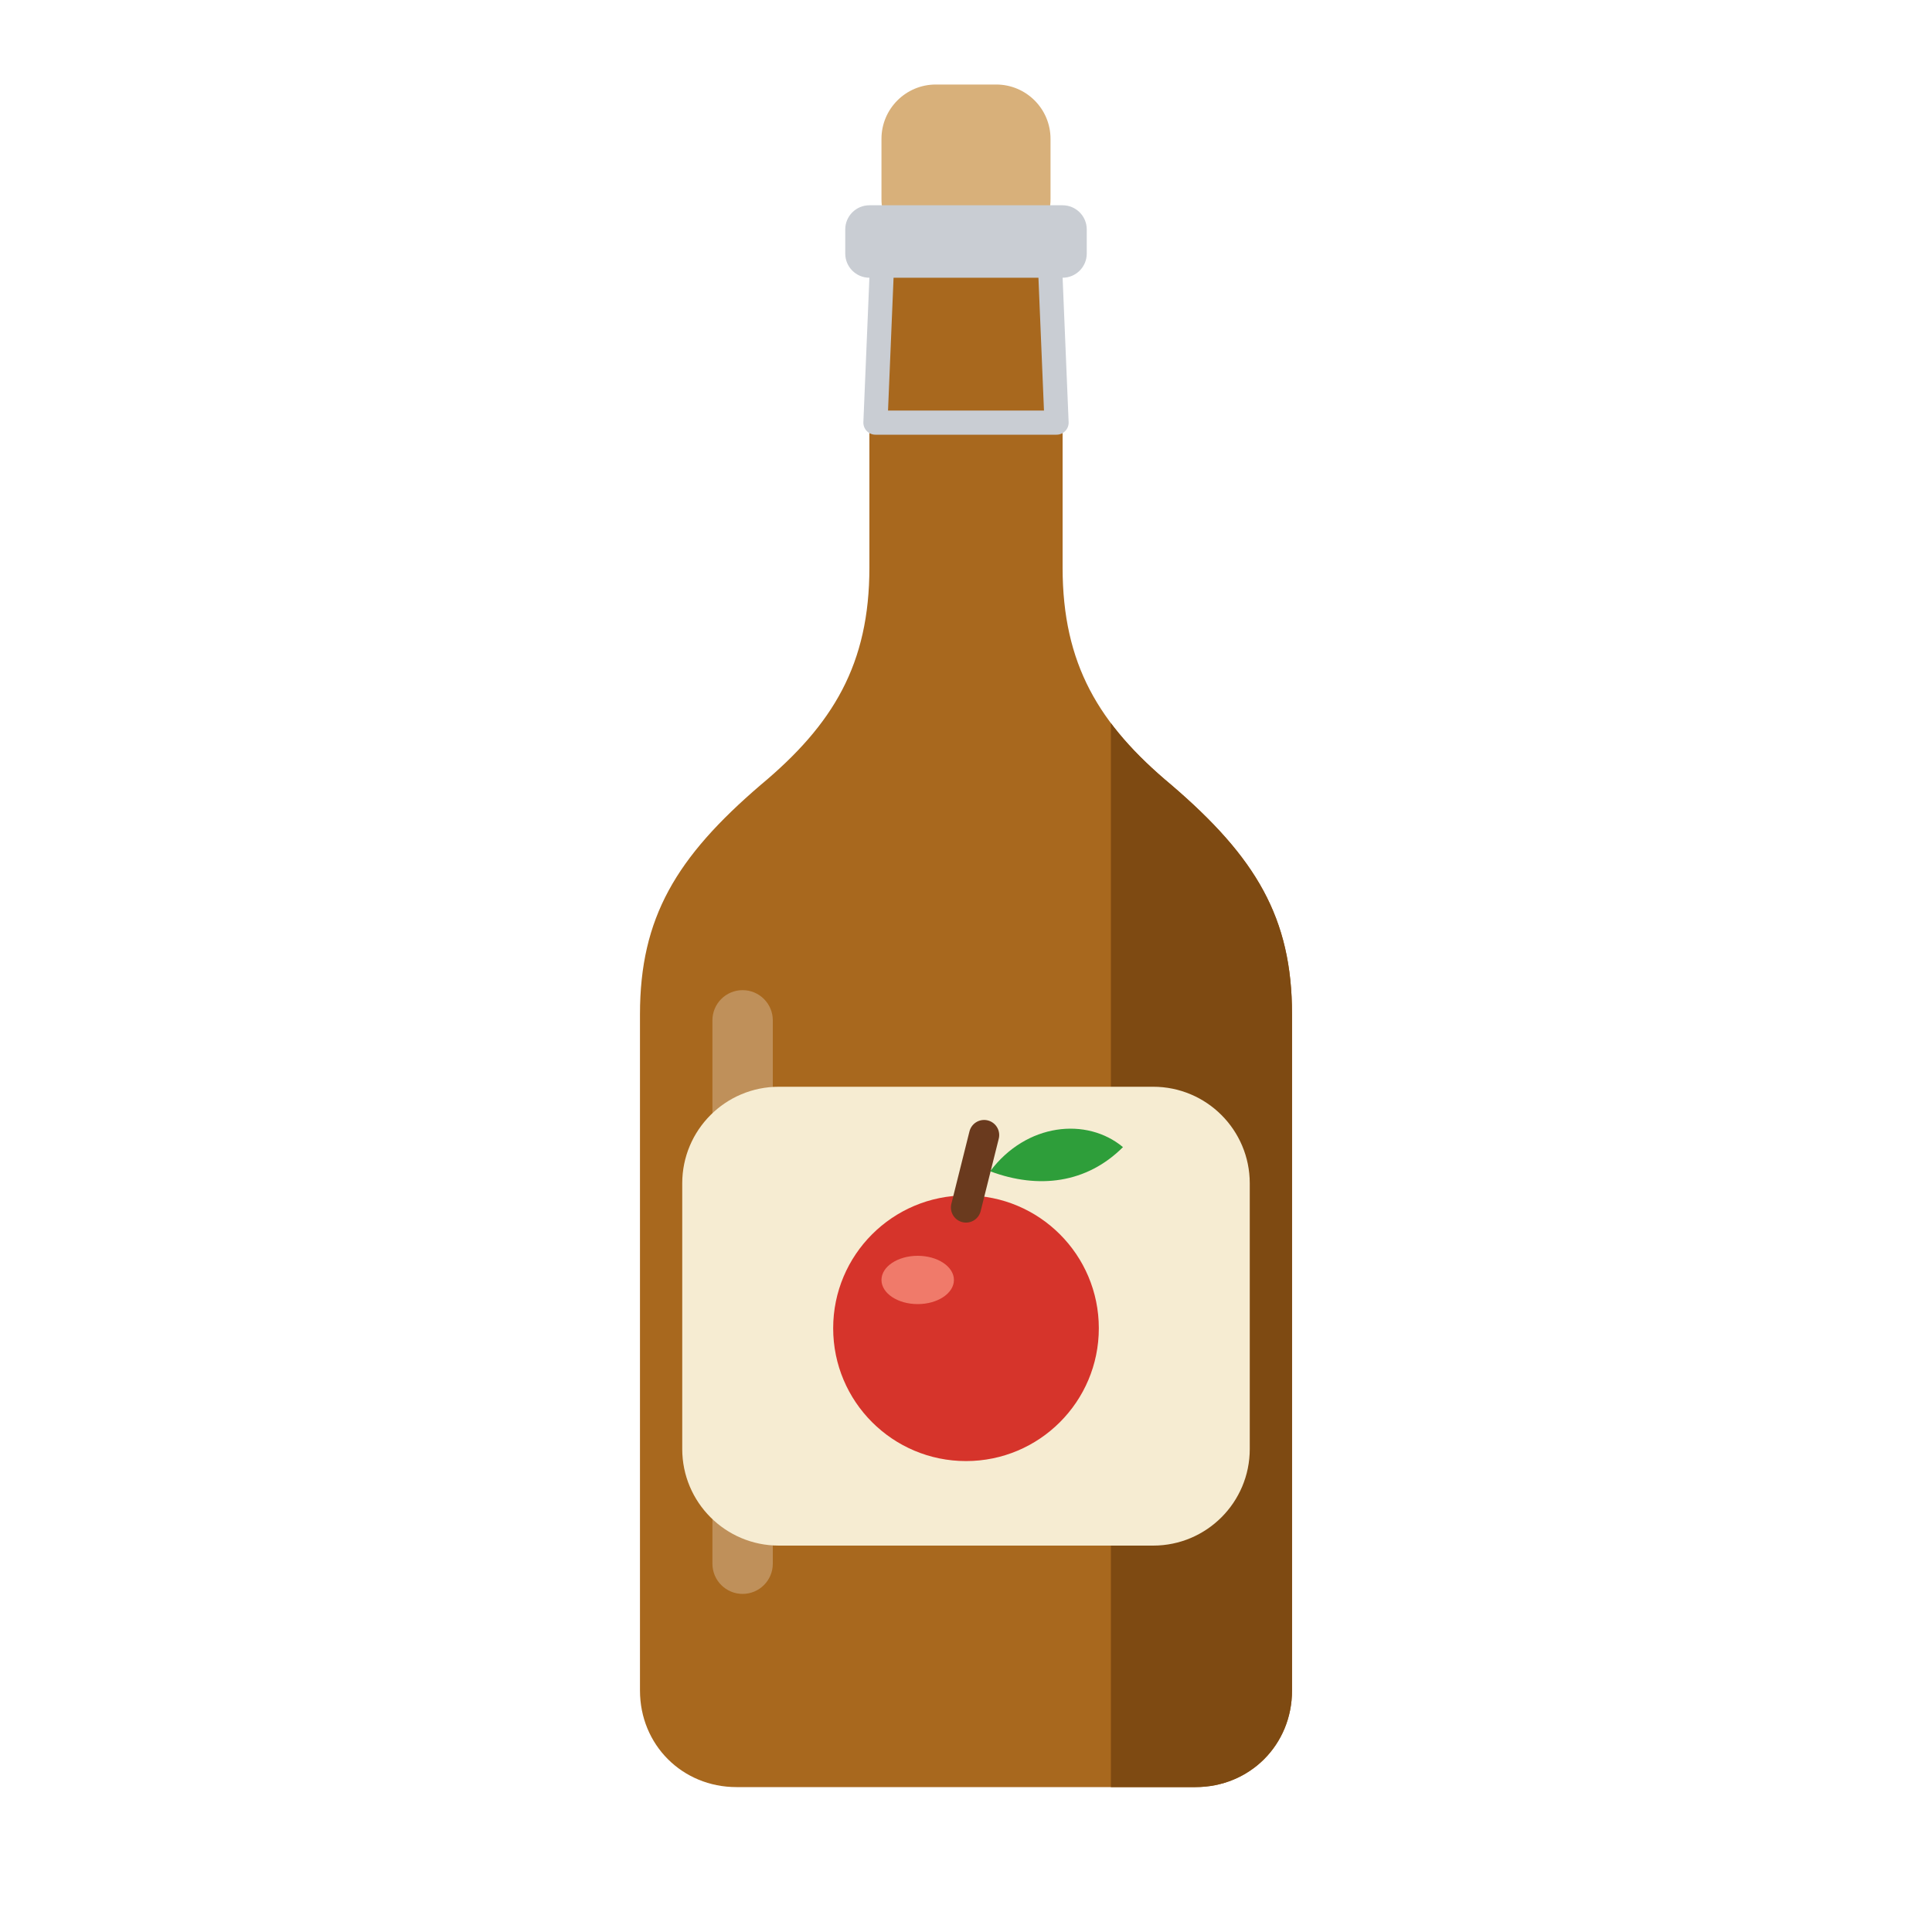
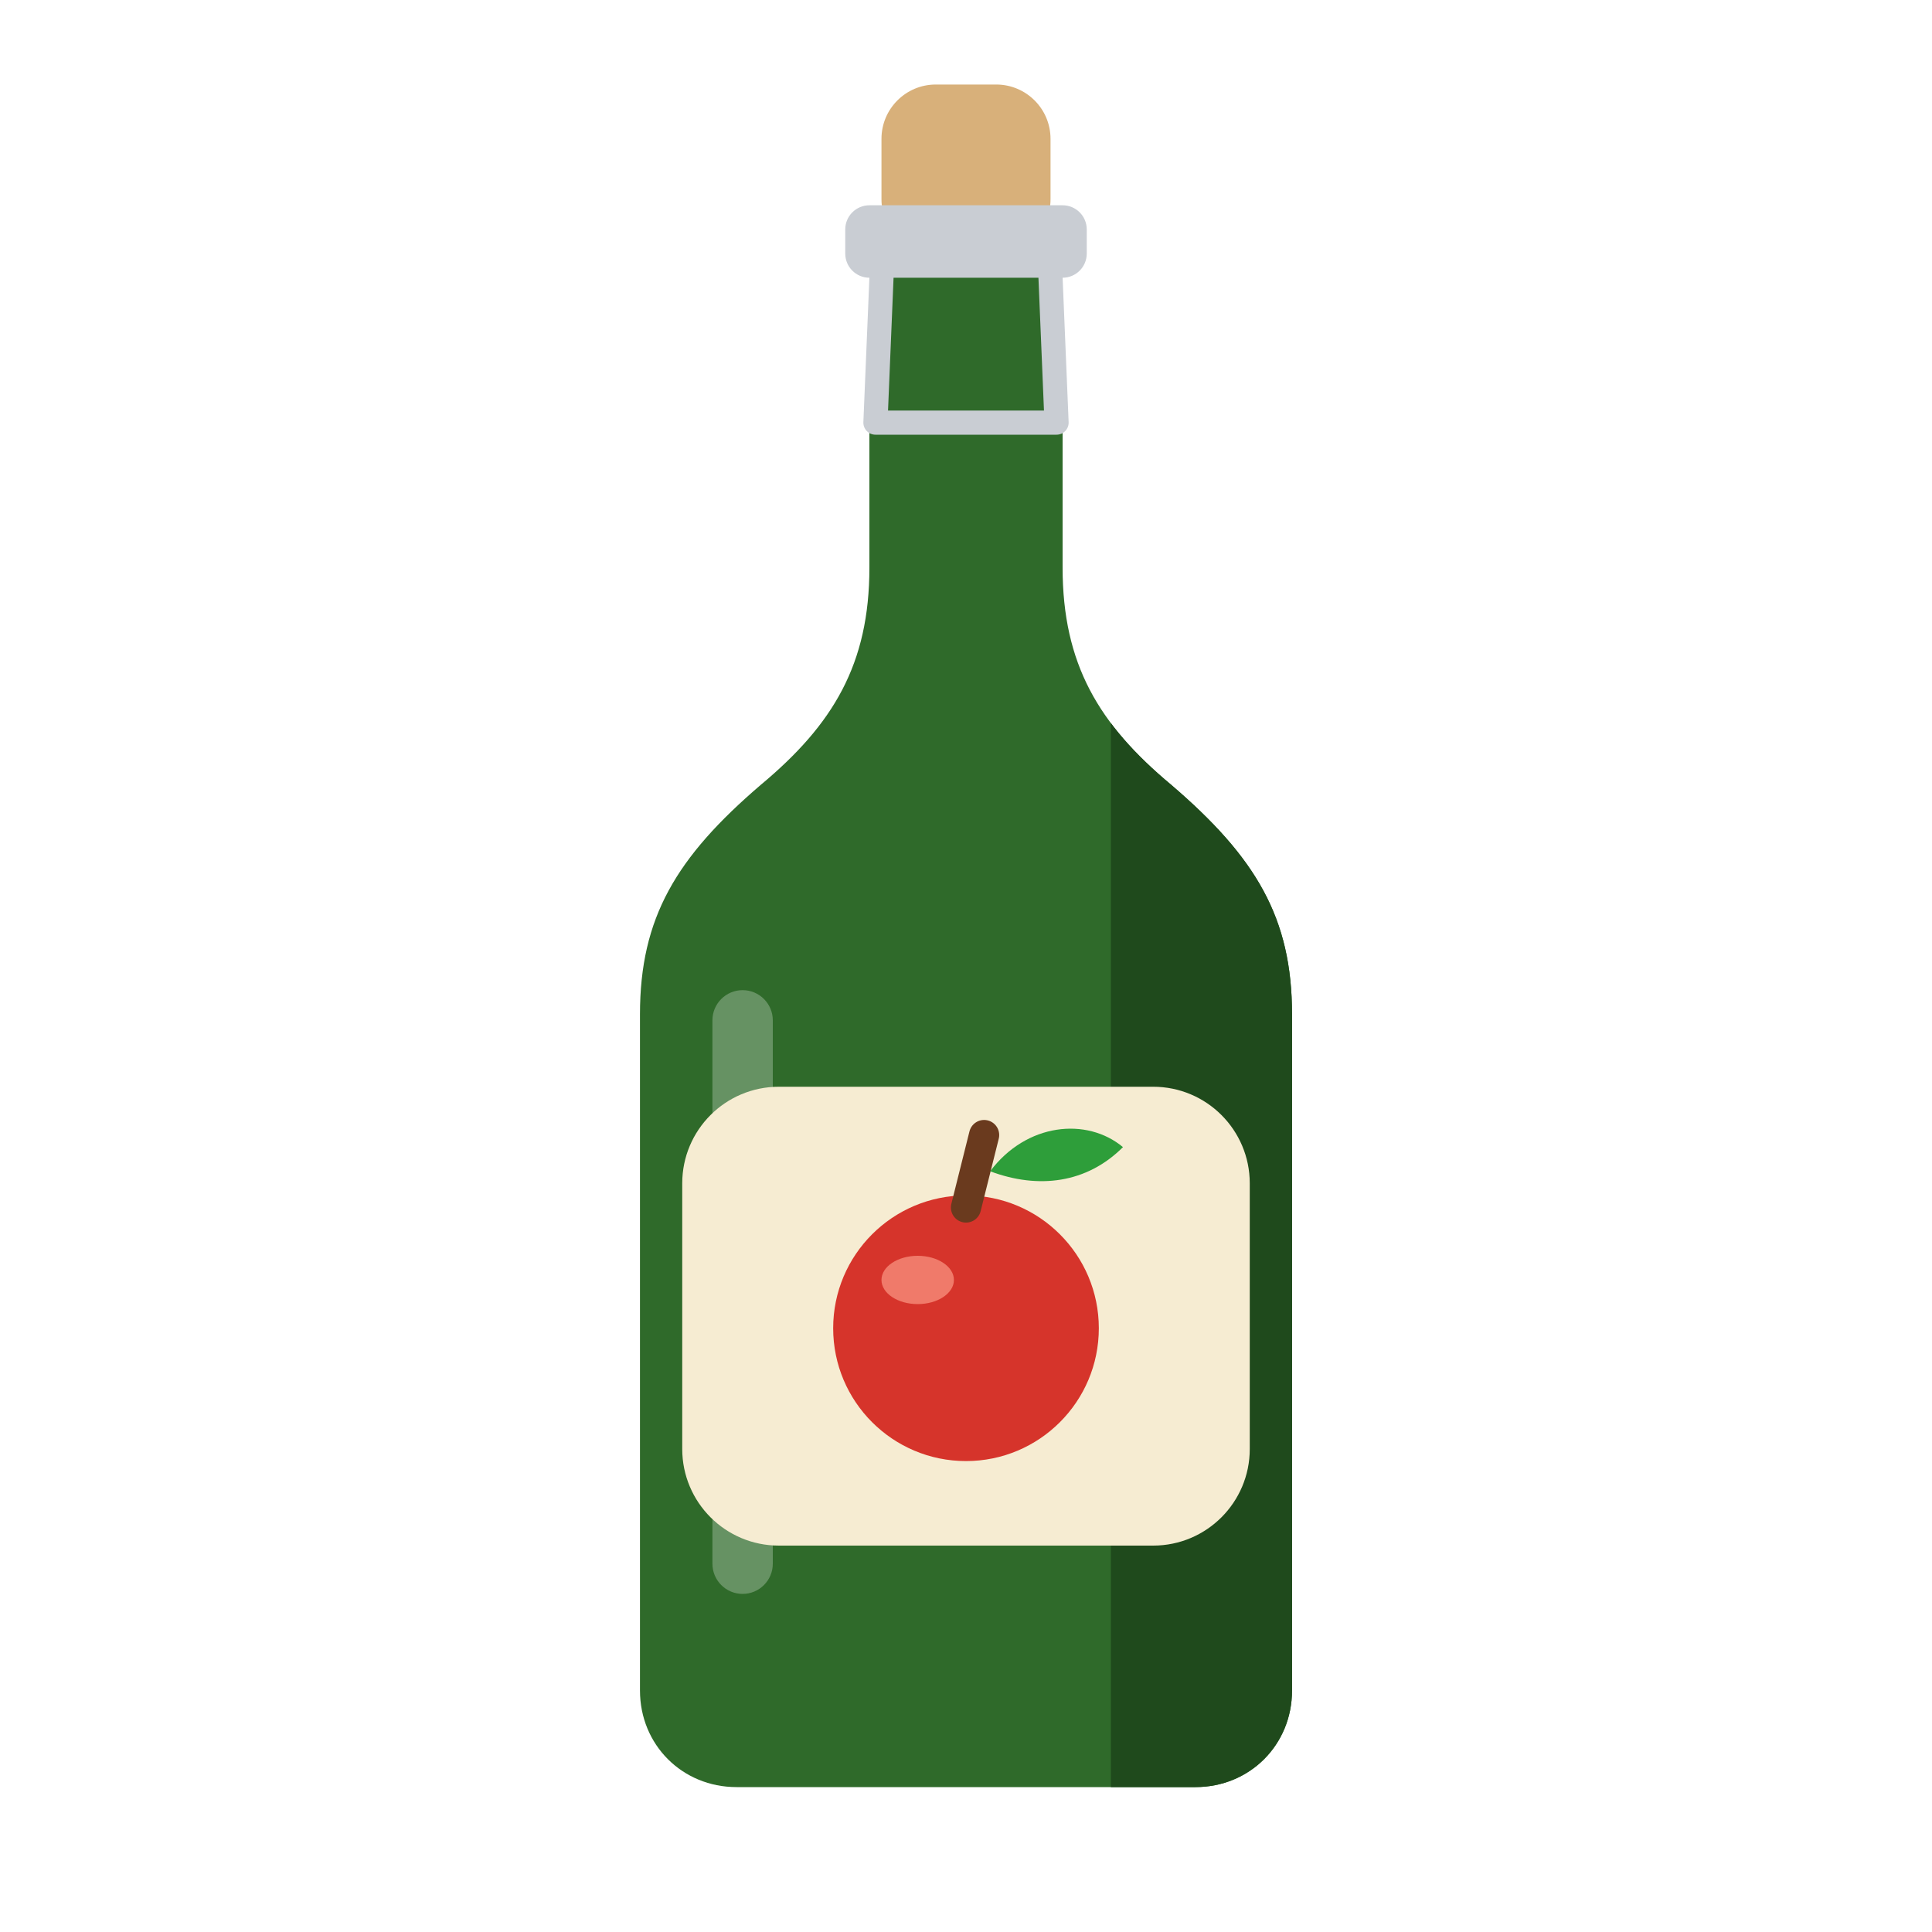
<svg xmlns="http://www.w3.org/2000/svg" viewBox="0 0 32 32">
-   <path fill="#a8681e" d="M14.4 4h3.2v5.4c0 1.6.6 2.6 1.8 3.6c1.4 1.2 2 2.2 2 3.8V28c0 .9-.7 1.6-1.6 1.6h-7.6c-.9 0-1.6-.7-1.6-1.6V16.8c0-1.6.6-2.6 2-3.8c1.2-1 1.8-2 1.8-3.6z" />
+   <path fill="#2f6a2a" d="M14.4 4h3.2v5.4c0 1.6.6 2.6 1.8 3.6c1.4 1.2 2 2.2 2 3.8V28c0 .9-.7 1.6-1.6 1.6h-7.6c-.9 0-1.6-.7-1.6-1.6V16.8c0-1.6.6-2.6 2-3.8c1.2-1 1.8-2 1.8-3.6z" />
  <clipPath id="ci1">
    <path d="M14.4 4h3.2v5.4c0 1.6.6 2.6 1.8 3.6c1.4 1.2 2 2.2 2 3.8V28c0 .9-.7 1.6-1.6 1.6h-7.6c-.9 0-1.6-.7-1.6-1.6V16.8c0-1.6.6-2.6 2-3.8c1.2-1 1.8-2 1.8-3.6z" />
  </clipPath>
  <g clip-path="url(#ci1)">
-     <rect width="6" height="30" x="18.4" y="2" fill="#7e4a12" />
+     <rect width="6" height="30" x="18.4" y="2" fill="#1f4a1c" />
  </g>
  <rect width="1" height="10" x="11.8" y="16.4" fill="#ffffff44" rx=".5" />
  <rect width="2.8" height="2.8" x="14.6" y="1.4" fill="#d8b07a" rx=".9" />
  <rect width="4" height="1.2" x="14" y="3.4" fill="#c9cdd3" rx=".4" />
  <path fill="none" stroke="#c9cdd3" stroke-linecap="round" stroke-width=".4" d="M14.6 4.6l-.1 2.4M17.4 4.6l.1 2.4M14.5 7h3" />
  <rect width="9.4" height="7.6" x="11.3" y="18" fill="#f6ecd2" rx="1.6" />
  <circle cx="16" cy="22" r="2.2" fill="#d6342b" />
  <ellipse cx="15.2" cy="21.2" rx=".6" ry=".4" fill="#f07a6a" />
  <path fill="none" stroke="#6a3a1e" stroke-linecap="round" stroke-width=".5" d="M16 20l.3-1.2" />
  <path fill="#2e9e3a" d="M16.4 19.4c.6-.8 1.6-.9 2.2-.4c-.6.6-1.4.7-2.2.4z" />
</svg>
